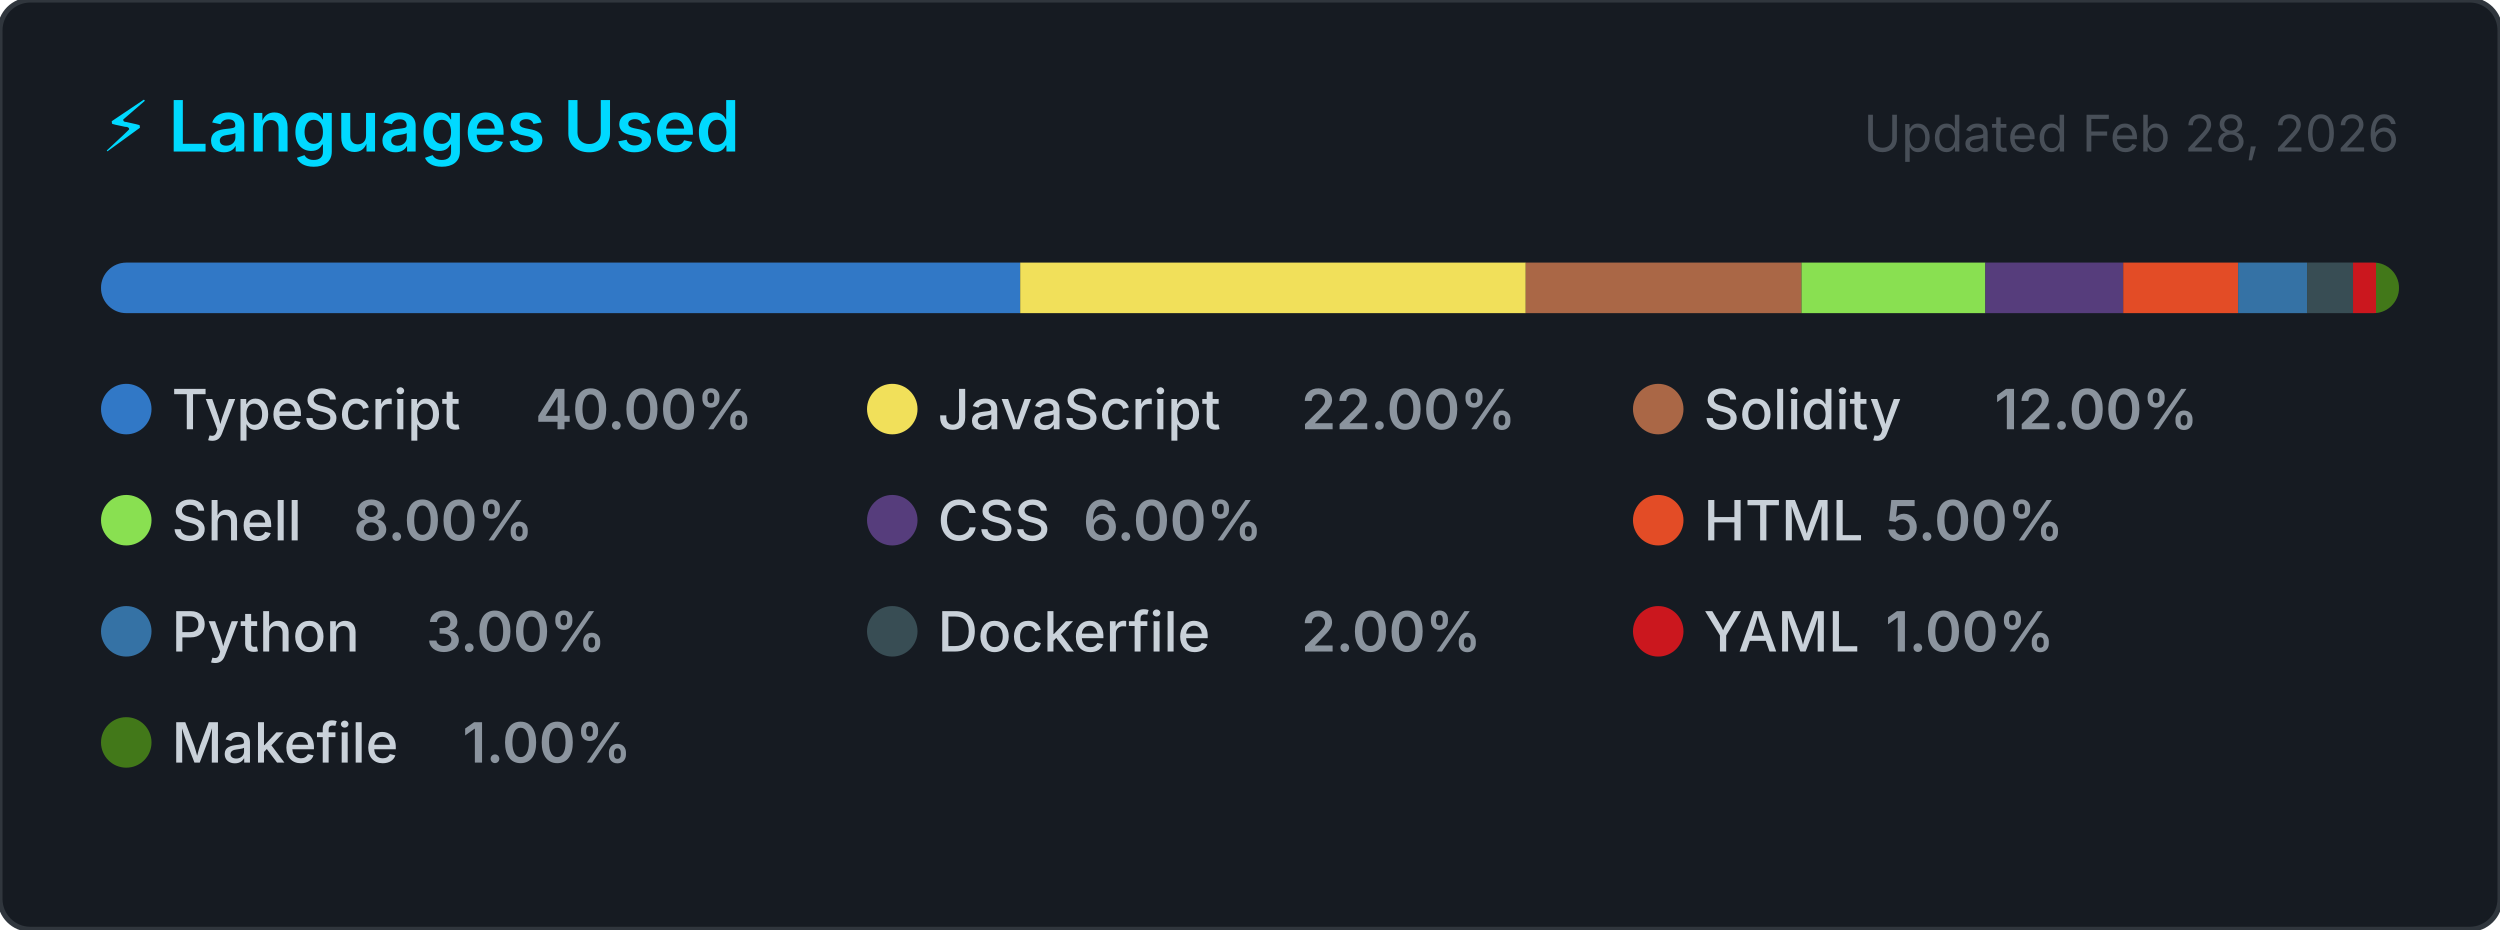
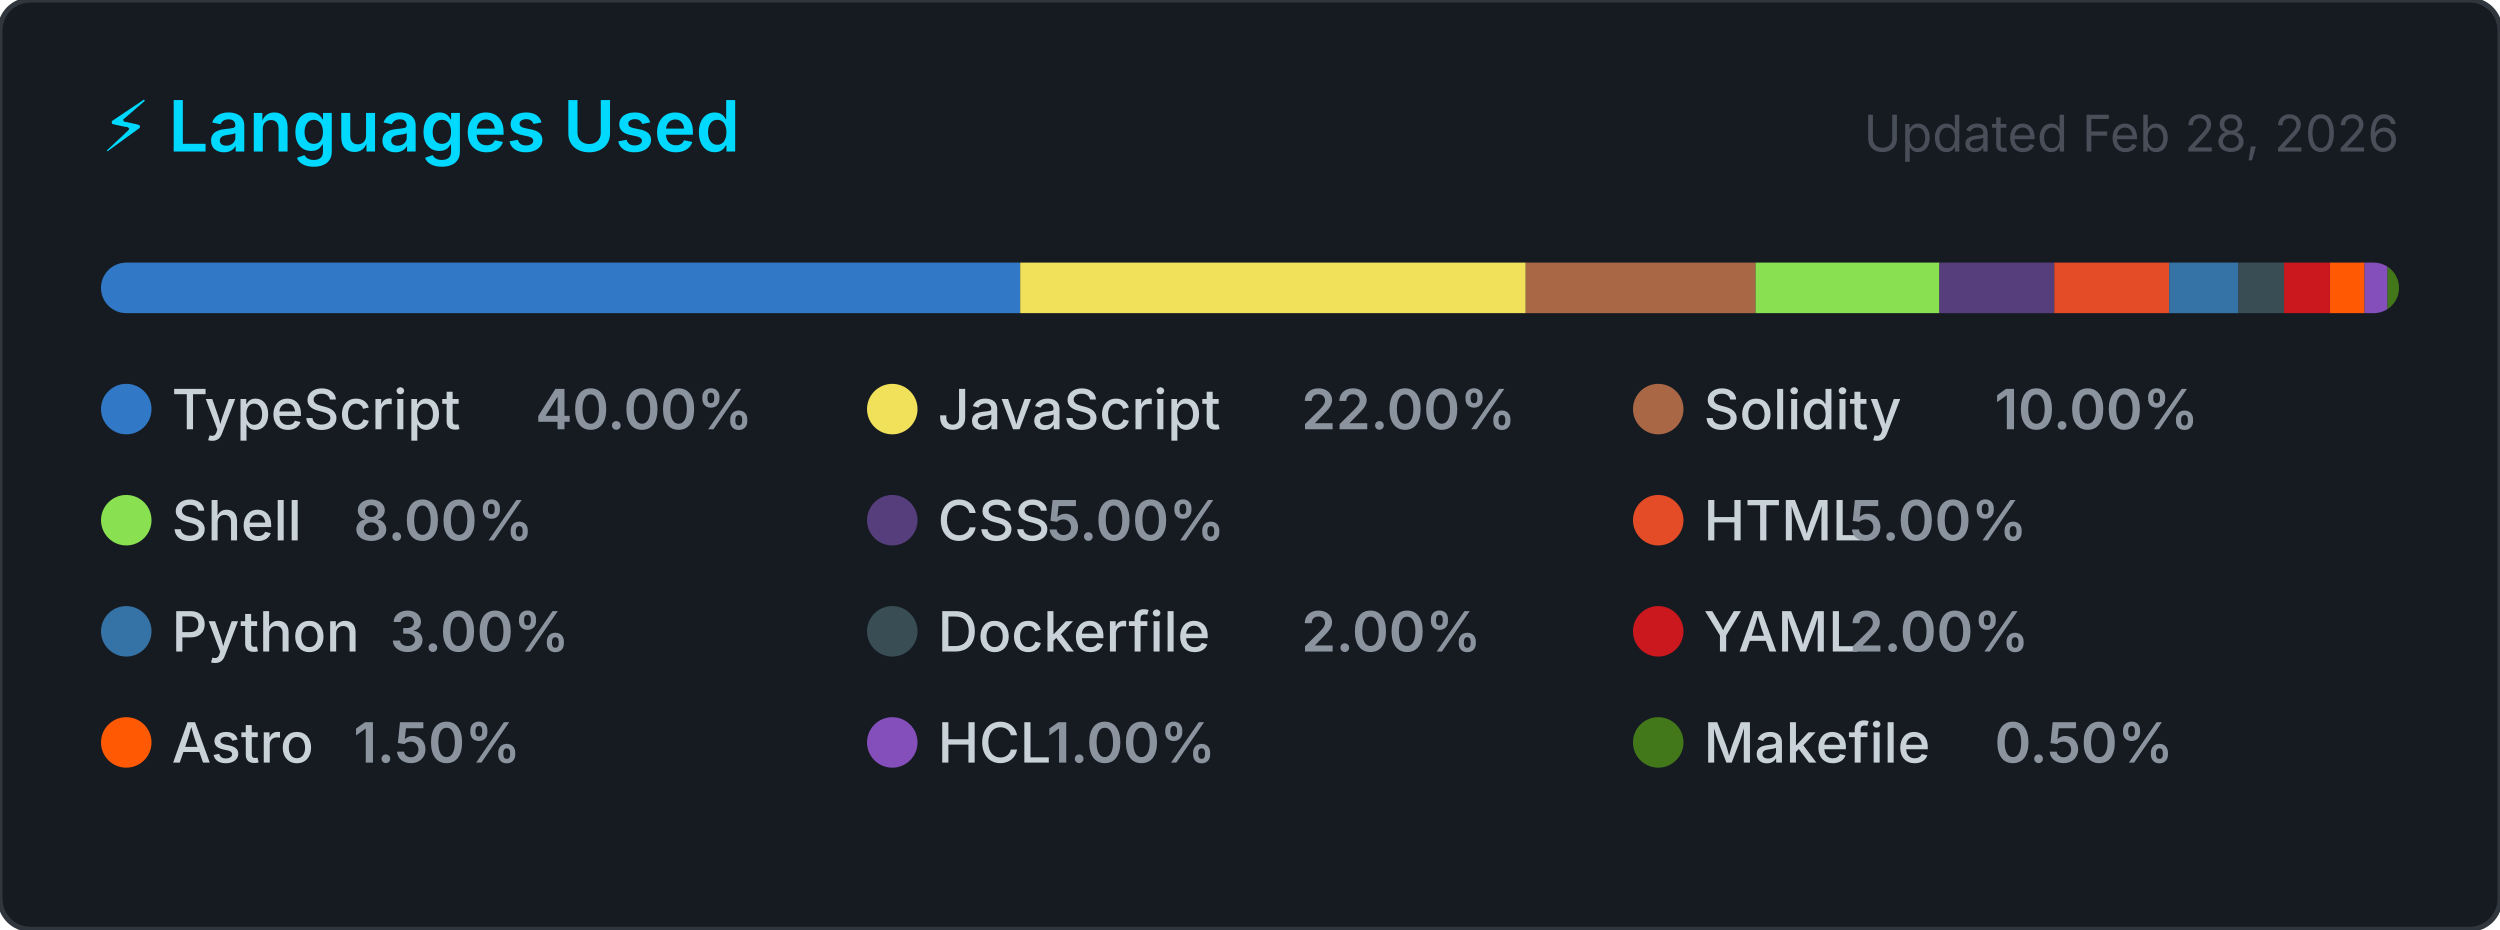
<svg xmlns="http://www.w3.org/2000/svg" width="495" height="184" viewBox="0 0 495 184" role="img" aria-label="Top programming languages — preview">
  <style>
    .card      { fill: #161b22; stroke: #30363d; stroke-width: 1; }
    .title     { font: 600 14px -apple-system, BlinkMacSystemFont, 'Segoe UI', sans-serif; fill: #00D9FF; }
    .updated   { font: 400 10px -apple-system, BlinkMacSystemFont, 'Segoe UI', sans-serif; fill: #484f58; }
    .lang-name { font: 500 11px -apple-system, BlinkMacSystemFont, 'Segoe UI', sans-serif; fill: #c9d1d9; }
    .lang-pct  { font: 600 11px -apple-system, BlinkMacSystemFont, 'Segoe UI', sans-serif; fill: #8b949e; }
  </style>
  <defs>
    <clipPath id="bar-clip">
      <rect x="20" y="52" width="455" height="10" rx="5" />
    </clipPath>
  </defs>
  <rect width="495" height="184" rx="6" ry="6" class="card" />
  <text x="20" y="30" class="title">⚡ Languages Used</text>
  <text x="475" y="30" class="updated" text-anchor="end">Updated Feb 28, 2026</text>
  <rect x="20" y="52" width="455" height="10" rx="5" fill="#21262d" />
  <g clip-path="url(#bar-clip)">
    <rect x="20.00" y="52" width="182.00" height="10" fill="#3178c6" />
    <rect x="202.00" y="52" width="100.10" height="10" fill="#f1e05a" />
-     <rect x="302.10" y="52" width="54.60" height="10" fill="#AA6746" />
-     <rect x="356.70" y="52" width="36.40" height="10" fill="#89e051" />
-     <rect x="393.10" y="52" width="27.30" height="10" fill="#563d7c" />
-     <rect x="420.40" y="52" width="22.75" height="10" fill="#e34c26" />
-     <rect x="443.15" y="52" width="13.65" height="10" fill="#3572A5" />
-     <rect x="456.80" y="52" width="9.10" height="10" fill="#384d54" />
-     <rect x="465.90" y="52" width="4.55" height="10" fill="#cb171e" />
-     <rect x="470.45" y="52" width="4.55" height="10" fill="#427819" />
+     <rect x="302.10" y="52" width="45.50" height="10" fill="#AA6746" />
+     <rect x="347.60" y="52" width="36.40" height="10" fill="#89e051" />
+     <rect x="384.00" y="52" width="22.75" height="10" fill="#563d7c" />
+     <rect x="406.75" y="52" width="22.75" height="10" fill="#e34c26" />
+     <rect x="429.50" y="52" width="13.65" height="10" fill="#3572A5" />
+     <rect x="443.15" y="52" width="9.10" height="10" fill="#384d54" />
+     <rect x="452.25" y="52" width="9.10" height="10" fill="#cb171e" />
+     <rect x="461.35" y="52" width="6.83" height="10" fill="#ff5a03" />
+     <rect x="468.18" y="52" width="4.55" height="10" fill="#844FBA" />
+     <rect x="472.73" y="52" width="2.28" height="10" fill="#427819" />
  </g>
  <g transform="translate(20, 76)">
    <circle cx="5" cy="5" r="5" fill="#3178c6" />
    <text x="14" y="9" class="lang-name">TypeScript</text>
    <text x="14" y="9" class="lang-pct" dx="72">40.00%</text>
  </g>
  <g transform="translate(171.67, 76)">
    <circle cx="5" cy="5" r="5" fill="#f1e05a" />
    <text x="14" y="9" class="lang-name">JavaScript</text>
    <text x="14" y="9" class="lang-pct" dx="72">22.00%</text>
  </g>
  <g transform="translate(323.33, 76)">
    <circle cx="5" cy="5" r="5" fill="#AA6746" />
    <text x="14" y="9" class="lang-name">Solidity</text>
-     <text x="14" y="9" class="lang-pct" dx="57.6">12.00%</text>
+     <text x="14" y="9" class="lang-pct" dx="57.6">10.00%</text>
  </g>
  <g transform="translate(20, 98)">
    <circle cx="5" cy="5" r="5" fill="#89e051" />
    <text x="14" y="9" class="lang-name">Shell</text>
    <text x="14" y="9" class="lang-pct" dx="36">8.00%</text>
  </g>
  <g transform="translate(171.67, 98)">
    <circle cx="5" cy="5" r="5" fill="#563d7c" />
    <text x="14" y="9" class="lang-name">CSS</text>
-     <text x="14" y="9" class="lang-pct" dx="28.8">6.00%</text>
+     <text x="14" y="9" class="lang-pct" dx="21.6">5.00%</text>
  </g>
  <g transform="translate(323.33, 98)">
    <circle cx="5" cy="5" r="5" fill="#e34c26" />
    <text x="14" y="9" class="lang-name">HTML</text>
-     <text x="14" y="9" class="lang-pct" dx="36">5.00%</text>
+     <text x="14" y="9" class="lang-pct" dx="28.8">5.00%</text>
  </g>
  <g transform="translate(20, 120)">
    <circle cx="5" cy="5" r="5" fill="#3572A5" />
    <text x="14" y="9" class="lang-name">Python</text>
-     <text x="14" y="9" class="lang-pct" dx="50.4">3.00%</text>
+     <text x="14" y="9" class="lang-pct" dx="43.2">3.00%</text>
  </g>
  <g transform="translate(171.67, 120)">
    <circle cx="5" cy="5" r="5" fill="#384d54" />
    <text x="14" y="9" class="lang-name">Dockerfile</text>
    <text x="14" y="9" class="lang-pct" dx="72">2.00%</text>
  </g>
  <g transform="translate(323.33, 120)">
    <circle cx="5" cy="5" r="5" fill="#cb171e" />
    <text x="14" y="9" class="lang-name">YAML</text>
-     <text x="14" y="9" class="lang-pct" dx="36">1.00%</text>
+     <text x="14" y="9" class="lang-pct" dx="28.8">2.00%</text>
  </g>
  <g transform="translate(20, 142)">
+     <circle cx="5" cy="5" r="5" fill="#ff5a03" />
+     <text x="14" y="9" class="lang-name">Astro</text>
+     <text x="14" y="9" class="lang-pct" dx="36">1.50%</text>
+   </g>
+   <g transform="translate(171.67, 142)">
+     <circle cx="5" cy="5" r="5" fill="#844FBA" />
+     <text x="14" y="9" class="lang-name">HCL</text>
+     <text x="14" y="9" class="lang-pct" dx="21.6">1.00%</text>
+   </g>
+   <g transform="translate(323.33, 142)">
    <circle cx="5" cy="5" r="5" fill="#427819" />
    <text x="14" y="9" class="lang-name">Makefile</text>
-     <text x="14" y="9" class="lang-pct" dx="57.6">1.00%</text>
+     <text x="14" y="9" class="lang-pct" dx="57.6">0.50%</text>
  </g>
</svg>
